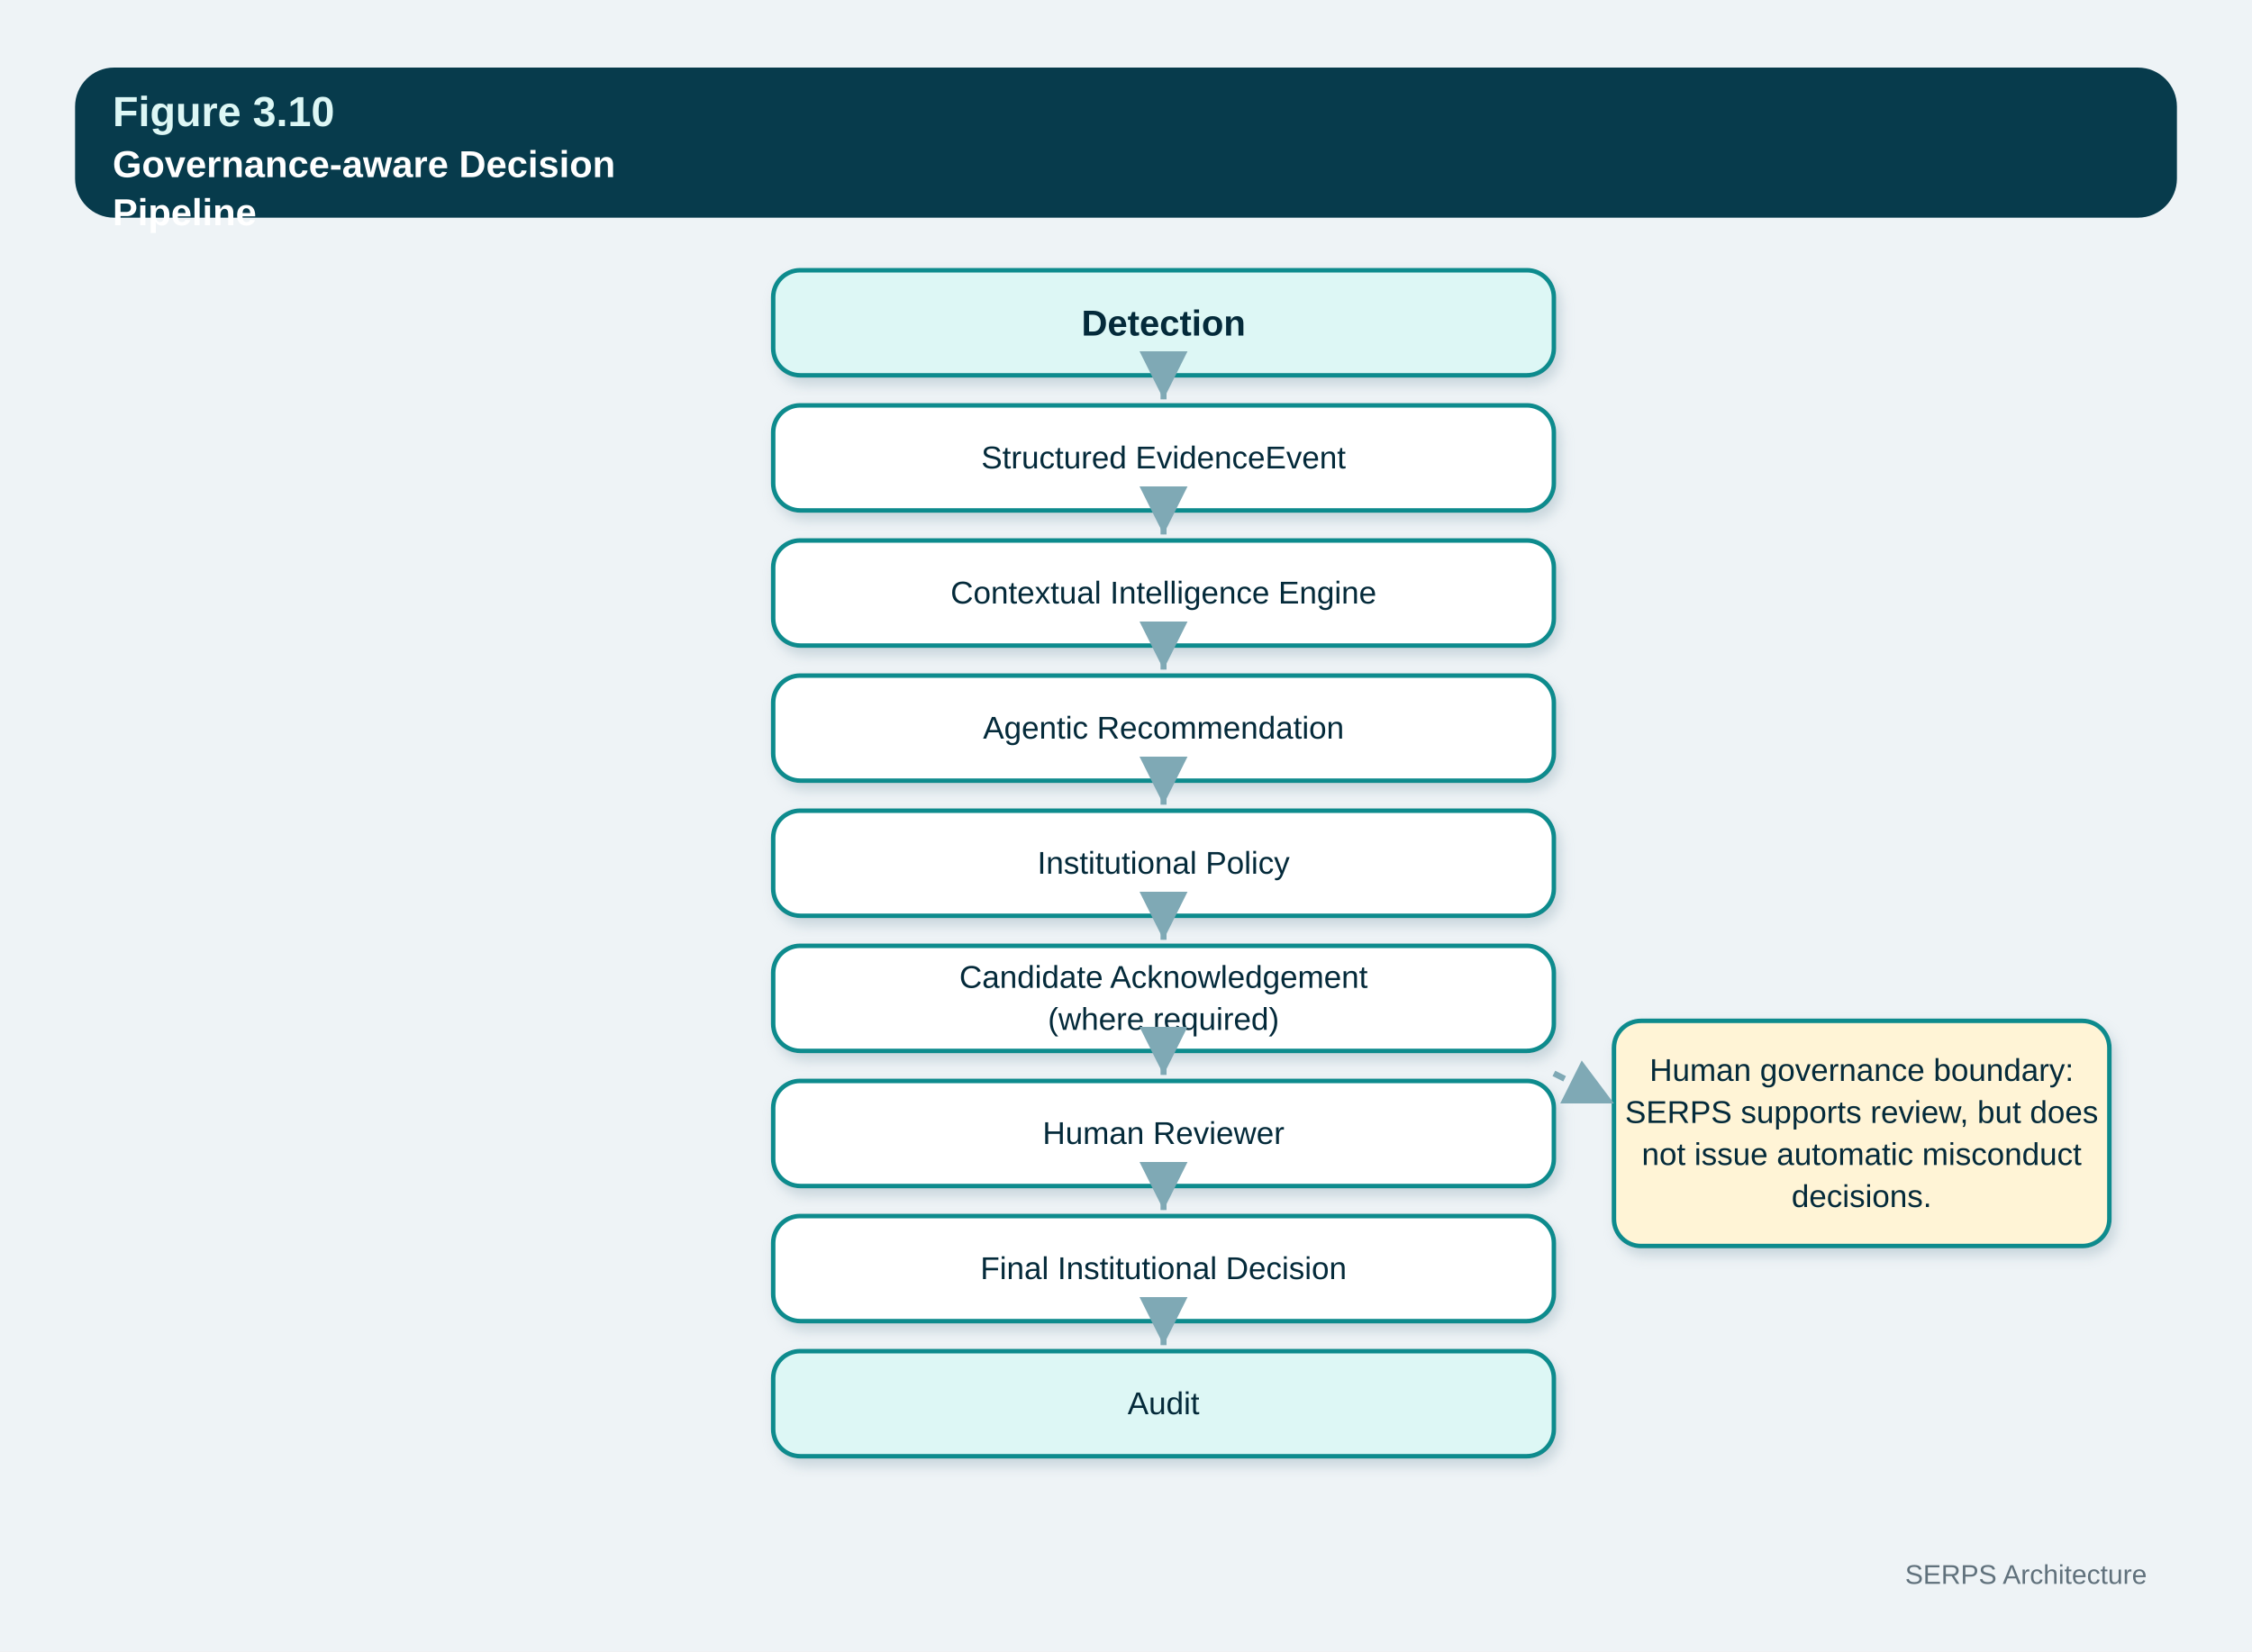
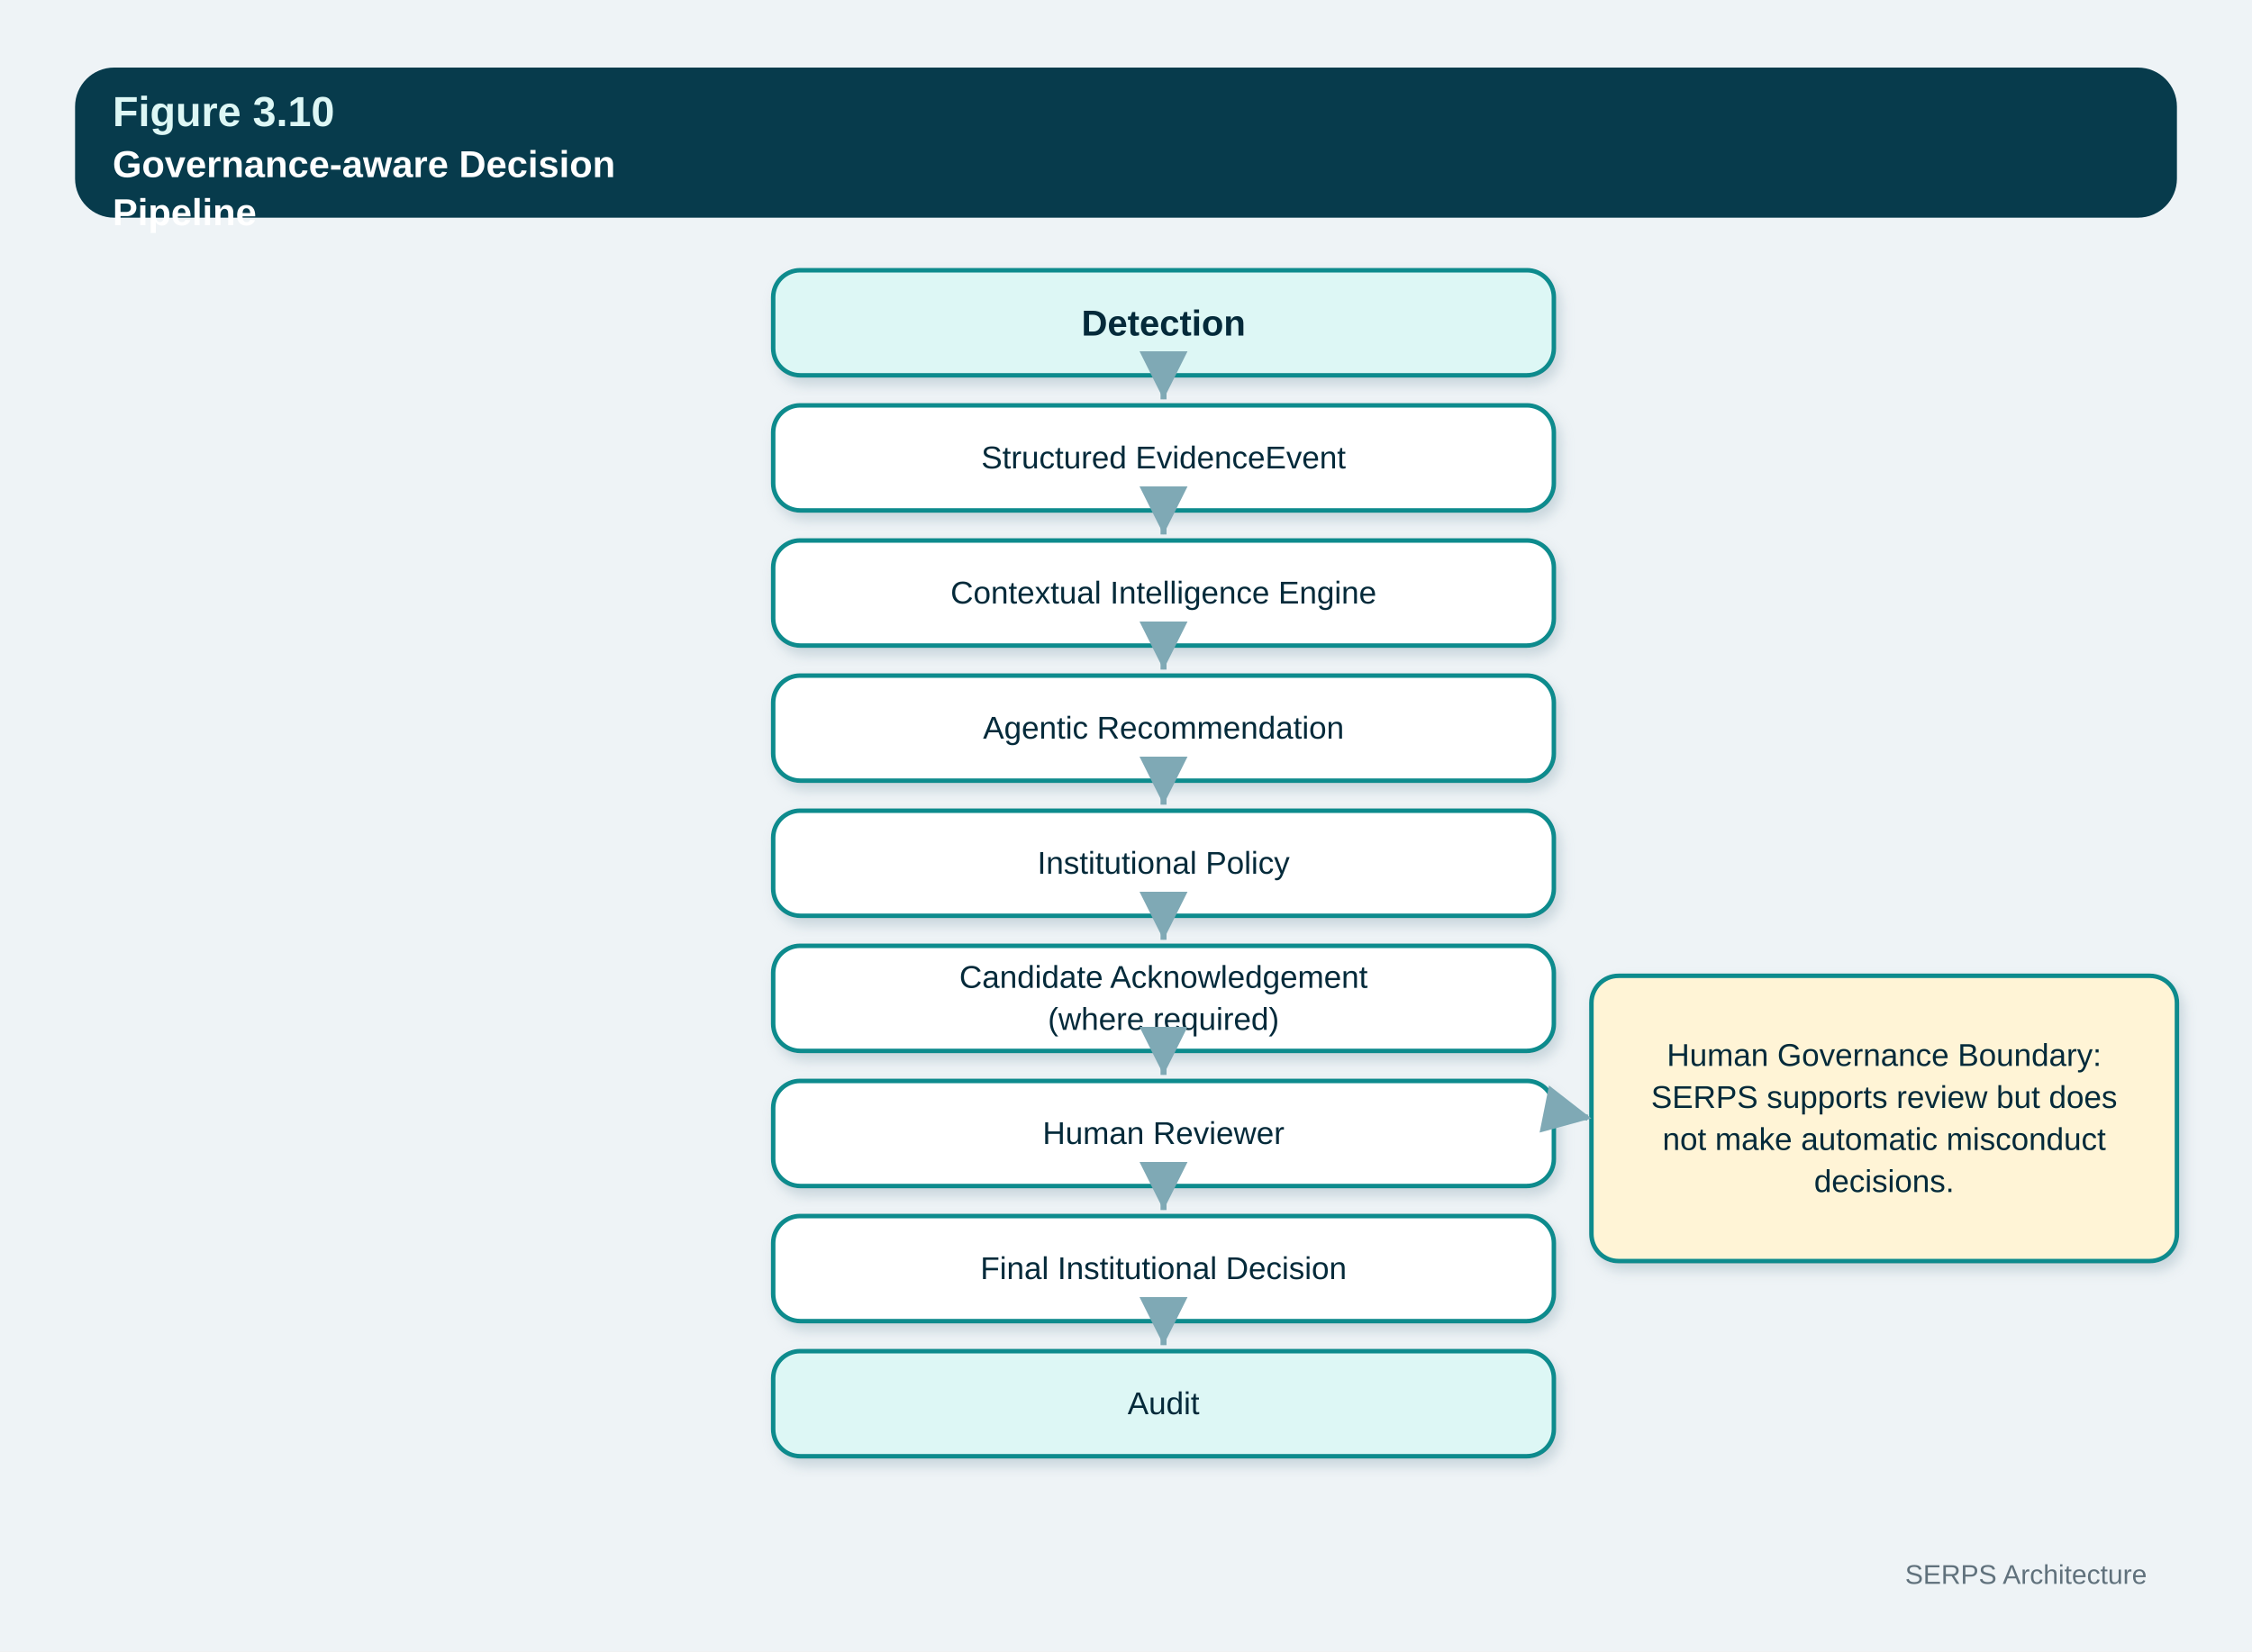
<svg xmlns="http://www.w3.org/2000/svg" width="1500" height="1100" viewBox="0 0 1500 1100">
  <defs>
    <marker id="arrow" markerWidth="12" markerHeight="12" refX="10" refY="6" orient="auto" markerUnits="strokeWidth">
      <path d="M2,2 L10,6 L2,10 z" fill="#7FA9B5" />
    </marker>
    <filter id="shadow" x="-20%" y="-20%" width="140%" height="140%">
      <feDropShadow dx="3" dy="5" stdDeviation="4" flood-color="#9AB2BD" flood-opacity="0.45" />
    </filter>
  </defs>
  <rect width="1500" height="1100" fill="#EEF3F6" />
  <rect x="50" y="45" width="1400" height="100" rx="26" fill="#073B4C" />
  <text x="75.0" y="84.0" text-anchor="start" font-family="Segoe UI, Arial, sans-serif" font-size="28" font-weight="700" fill="#DDF7F5">Figure 3.10</text>
  <text x="75.0" y="118.0" text-anchor="start" font-family="Segoe UI, Arial, sans-serif" font-size="25" font-weight="700" fill="#FFFFFF">Governance-aware Decision</text>
  <text x="75.0" y="150.0" text-anchor="start" font-family="Segoe UI, Arial, sans-serif" font-size="25" font-weight="700" fill="#FFFFFF">Pipeline</text>
  <rect x="515" y="180" width="520" height="70" rx="18" fill="#DDF7F5" stroke="#0F8B8D" stroke-width="3" filter="url(#shadow)" />
  <text x="775.0" y="223.5" text-anchor="middle" font-family="Segoe UI, Arial, sans-serif" font-size="24" font-weight="700" fill="#042A3A">Detection</text>
  <rect x="515" y="270" width="520" height="70" rx="18" fill="#FFFFFF" stroke="#0F8B8D" stroke-width="3" filter="url(#shadow)" />
  <text x="775.0" y="312.0" text-anchor="middle" font-family="Segoe UI, Arial, sans-serif" font-size="21" font-weight="500" fill="#042A3A">Structured EvidenceEvent</text>
  <line x1="775.0" y1="253" x2="775.0" y2="266" stroke="#7FA9B5" stroke-width="4" marker-end="url(#arrow)" />
  <rect x="515" y="360" width="520" height="70" rx="18" fill="#FFFFFF" stroke="#0F8B8D" stroke-width="3" filter="url(#shadow)" />
  <text x="775.0" y="402.0" text-anchor="middle" font-family="Segoe UI, Arial, sans-serif" font-size="21" font-weight="500" fill="#042A3A">Contextual Intelligence Engine</text>
  <line x1="775.0" y1="343" x2="775.0" y2="356" stroke="#7FA9B5" stroke-width="4" marker-end="url(#arrow)" />
  <rect x="515" y="450" width="520" height="70" rx="18" fill="#FFFFFF" stroke="#0F8B8D" stroke-width="3" filter="url(#shadow)" />
  <text x="775.0" y="492.0" text-anchor="middle" font-family="Segoe UI, Arial, sans-serif" font-size="21" font-weight="500" fill="#042A3A">Agentic Recommendation</text>
  <line x1="775.0" y1="433" x2="775.0" y2="446" stroke="#7FA9B5" stroke-width="4" marker-end="url(#arrow)" />
  <rect x="515" y="540" width="520" height="70" rx="18" fill="#FFFFFF" stroke="#0F8B8D" stroke-width="3" filter="url(#shadow)" />
  <text x="775.0" y="582.0" text-anchor="middle" font-family="Segoe UI, Arial, sans-serif" font-size="21" font-weight="500" fill="#042A3A">Institutional Policy</text>
  <line x1="775.0" y1="523" x2="775.0" y2="536" stroke="#7FA9B5" stroke-width="4" marker-end="url(#arrow)" />
  <rect x="515" y="630" width="520" height="70" rx="18" fill="#FFFFFF" stroke="#0F8B8D" stroke-width="3" filter="url(#shadow)" />
  <text x="775.0" y="658.0" text-anchor="middle" font-family="Segoe UI, Arial, sans-serif" font-size="21" font-weight="500" fill="#042A3A">Candidate Acknowledgement</text>
  <text x="775.0" y="686.0" text-anchor="middle" font-family="Segoe UI, Arial, sans-serif" font-size="21" font-weight="500" fill="#042A3A">(where required)</text>
  <line x1="775.0" y1="613" x2="775.0" y2="626" stroke="#7FA9B5" stroke-width="4" marker-end="url(#arrow)" />
  <rect x="515" y="720" width="520" height="70" rx="18" fill="#FFFFFF" stroke="#0F8B8D" stroke-width="3" filter="url(#shadow)" />
  <text x="775.0" y="762.0" text-anchor="middle" font-family="Segoe UI, Arial, sans-serif" font-size="21" font-weight="500" fill="#042A3A">Human Reviewer</text>
  <line x1="775.0" y1="703" x2="775.0" y2="716" stroke="#7FA9B5" stroke-width="4" marker-end="url(#arrow)" />
  <rect x="515" y="810" width="520" height="70" rx="18" fill="#FFFFFF" stroke="#0F8B8D" stroke-width="3" filter="url(#shadow)" />
  <text x="775.0" y="852.0" text-anchor="middle" font-family="Segoe UI, Arial, sans-serif" font-size="21" font-weight="500" fill="#042A3A">Final Institutional Decision</text>
  <line x1="775.0" y1="793" x2="775.0" y2="806" stroke="#7FA9B5" stroke-width="4" marker-end="url(#arrow)" />
  <rect x="515" y="900" width="520" height="70" rx="18" fill="#DDF7F5" stroke="#0F8B8D" stroke-width="3" filter="url(#shadow)" />
  <text x="775.0" y="942.0" text-anchor="middle" font-family="Segoe UI, Arial, sans-serif" font-size="21" font-weight="500" fill="#042A3A">Audit</text>
  <line x1="775.0" y1="883" x2="775.0" y2="896" stroke="#7FA9B5" stroke-width="4" marker-end="url(#arrow)" />
-   <rect x="1075" y="680" width="330" height="150" rx="18" fill="#FFF4D6" stroke="#0F8B8D" stroke-width="3" filter="url(#shadow)" />
-   <text x="1240.0" y="720.0" text-anchor="middle" font-family="Segoe UI, Arial, sans-serif" font-size="21" font-weight="500" fill="#042A3A">Human governance boundary:</text>
-   <text x="1240.0" y="748.0" text-anchor="middle" font-family="Segoe UI, Arial, sans-serif" font-size="21" font-weight="500" fill="#042A3A">SERPS supports review, but does</text>
-   <text x="1240.0" y="776.0" text-anchor="middle" font-family="Segoe UI, Arial, sans-serif" font-size="21" font-weight="500" fill="#042A3A">not issue automatic misconduct</text>
-   <text x="1240.0" y="804.0" text-anchor="middle" font-family="Segoe UI, Arial, sans-serif" font-size="21" font-weight="500" fill="#042A3A">decisions.</text>
-   <line x1="1035" y1="715" x2="1075" y2="735" stroke="#7FA9B5" stroke-width="4" stroke-dasharray="8 7" marker-end="url(#arrow)" />
+   <rect x="1060" y="650" width="390" height="190" rx="18" fill="#FFF4D6" stroke="#0F8B8D" stroke-width="3" filter="url(#shadow)" />
+   <text x="1255.0" y="710.0" text-anchor="middle" font-family="Segoe UI, Arial, sans-serif" font-size="21" font-weight="500" fill="#042A3A">Human Governance Boundary:</text>
+   <text x="1255.0" y="738.0" text-anchor="middle" font-family="Segoe UI, Arial, sans-serif" font-size="21" font-weight="500" fill="#042A3A">SERPS supports review but does</text>
+   <text x="1255.0" y="766.0" text-anchor="middle" font-family="Segoe UI, Arial, sans-serif" font-size="21" font-weight="500" fill="#042A3A">not make automatic misconduct</text>
+   <text x="1255.0" y="794.0" text-anchor="middle" font-family="Segoe UI, Arial, sans-serif" font-size="21" font-weight="500" fill="#042A3A">decisions.</text>
+   <line x1="1035" y1="740" x2="1060" y2="745" stroke="#7FA9B5" stroke-width="4" stroke-dasharray="8 7" marker-end="url(#arrow)" />
  <text x="1430.0" y="1055.0" text-anchor="end" font-family="Segoe UI, Arial, sans-serif" font-size="18" font-weight="500" fill="#60717C">SERPS Architecture</text>
</svg>
